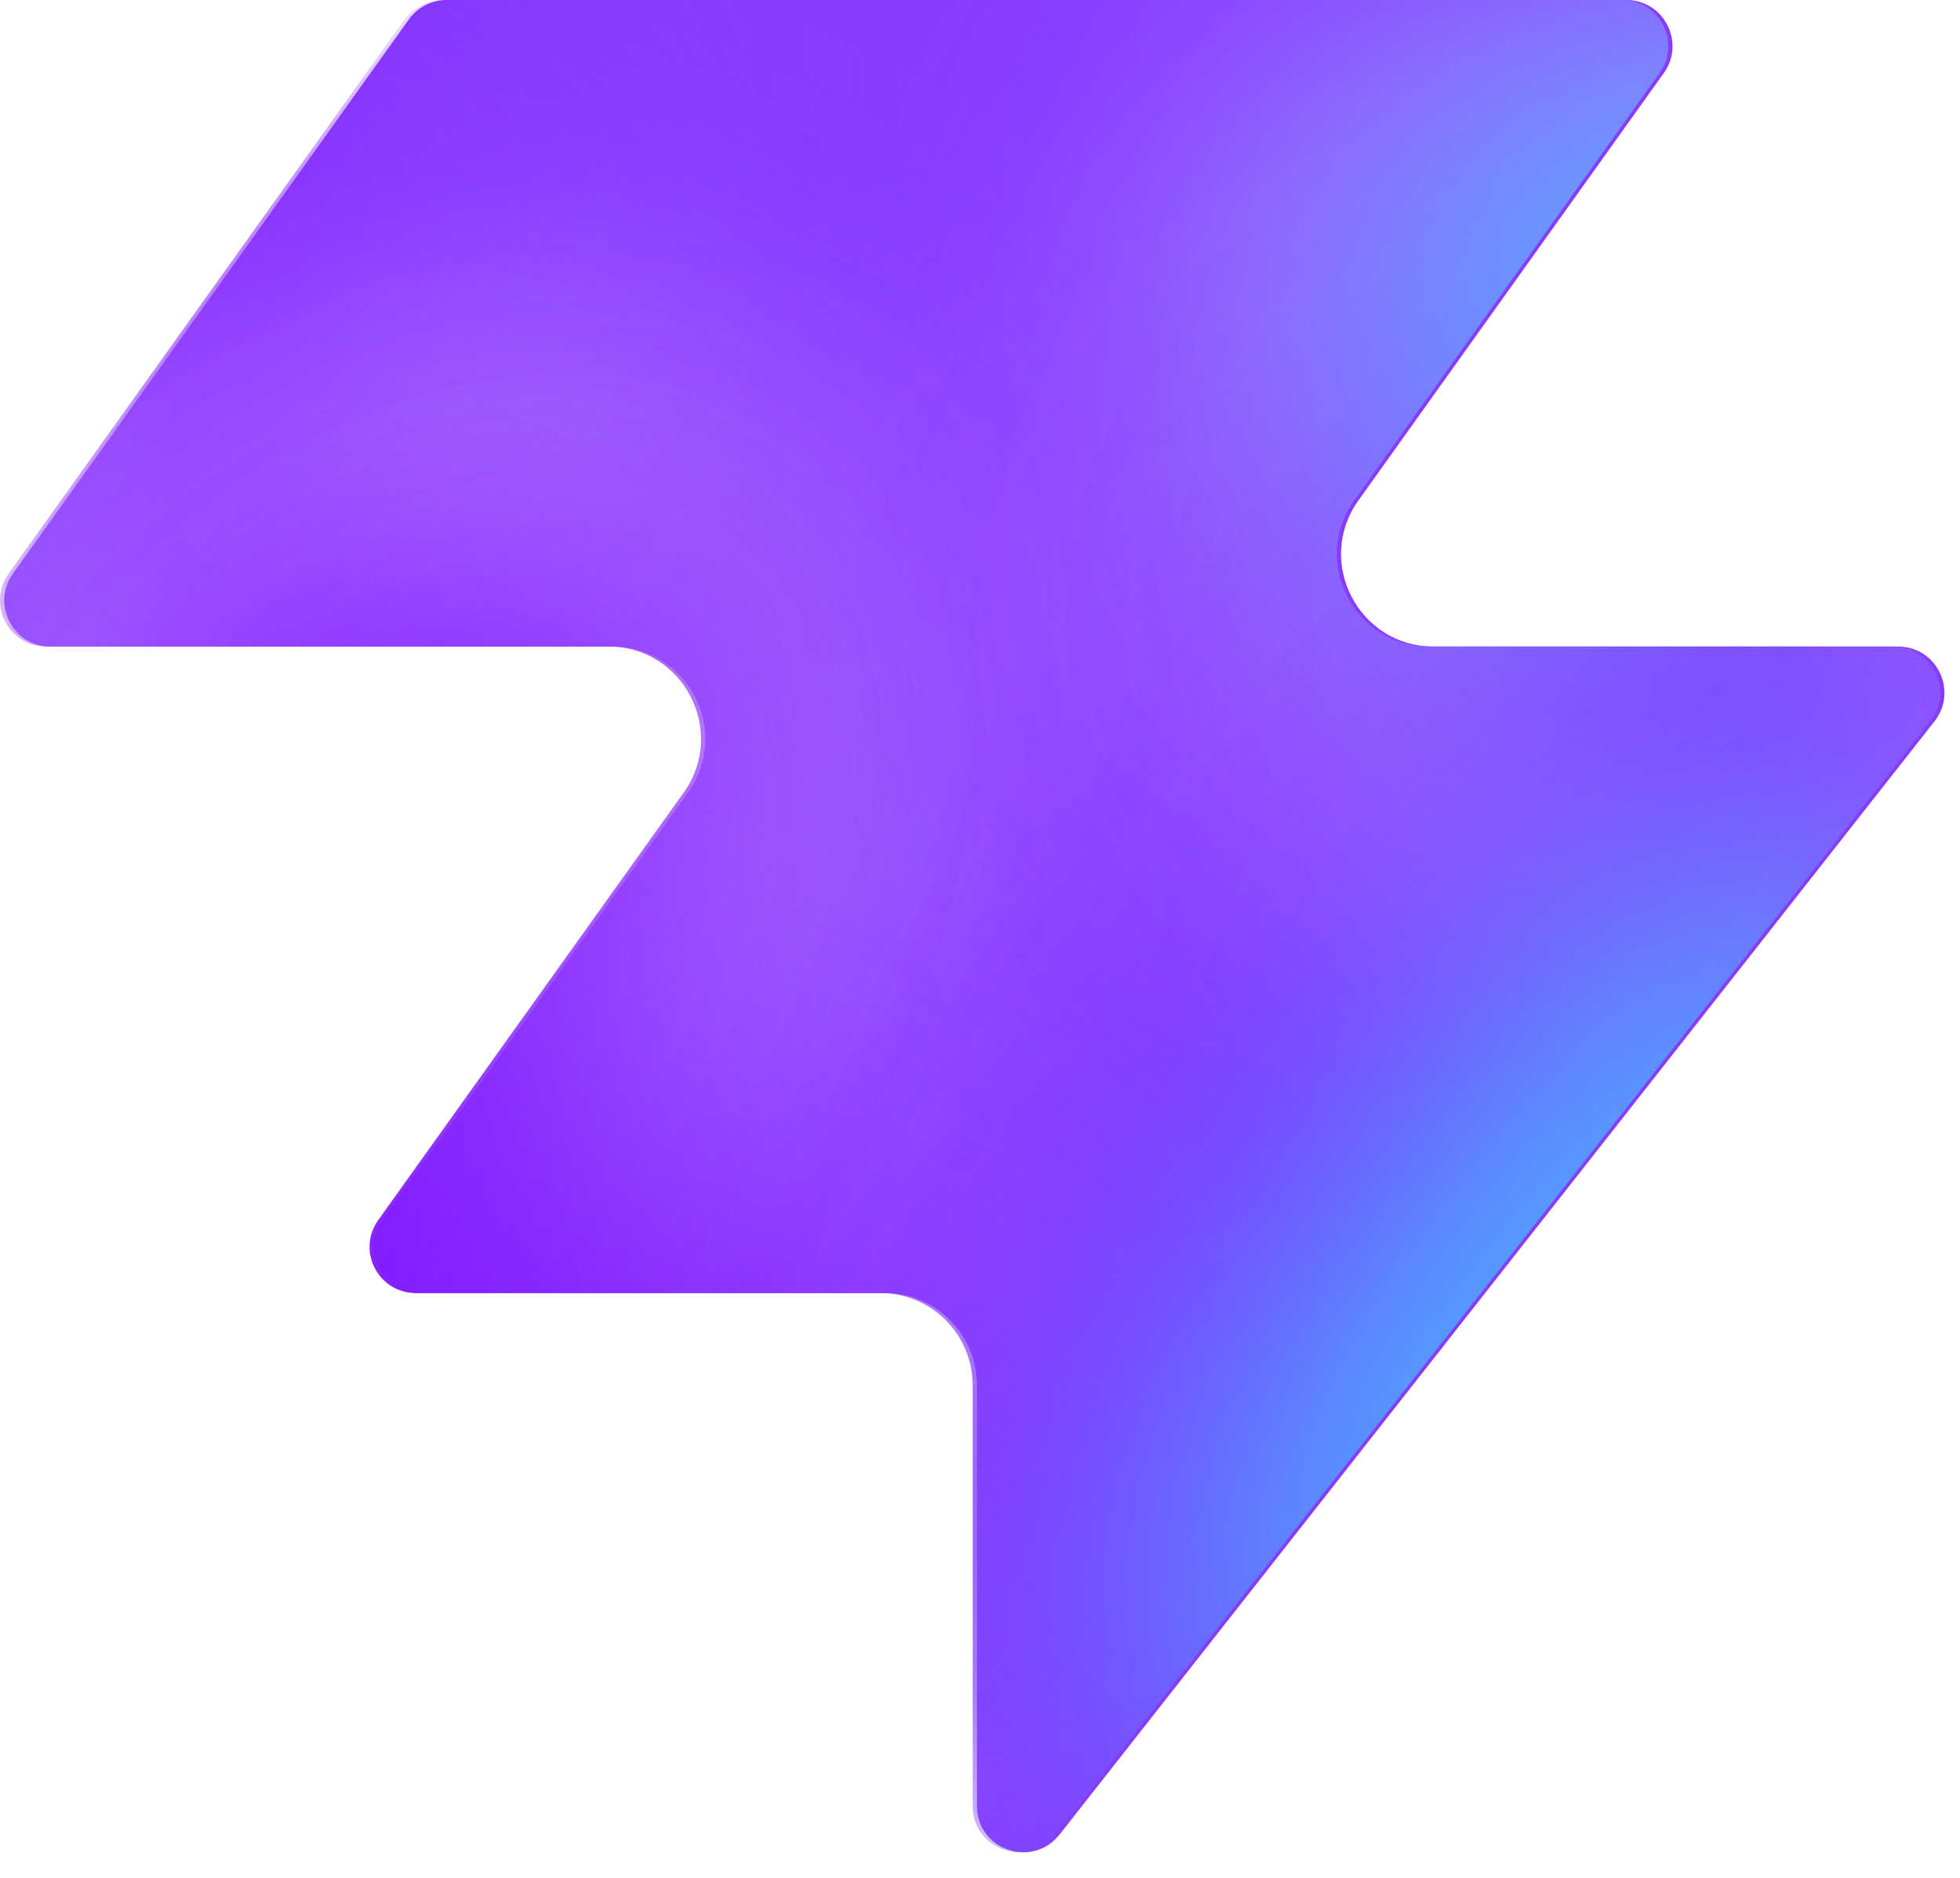
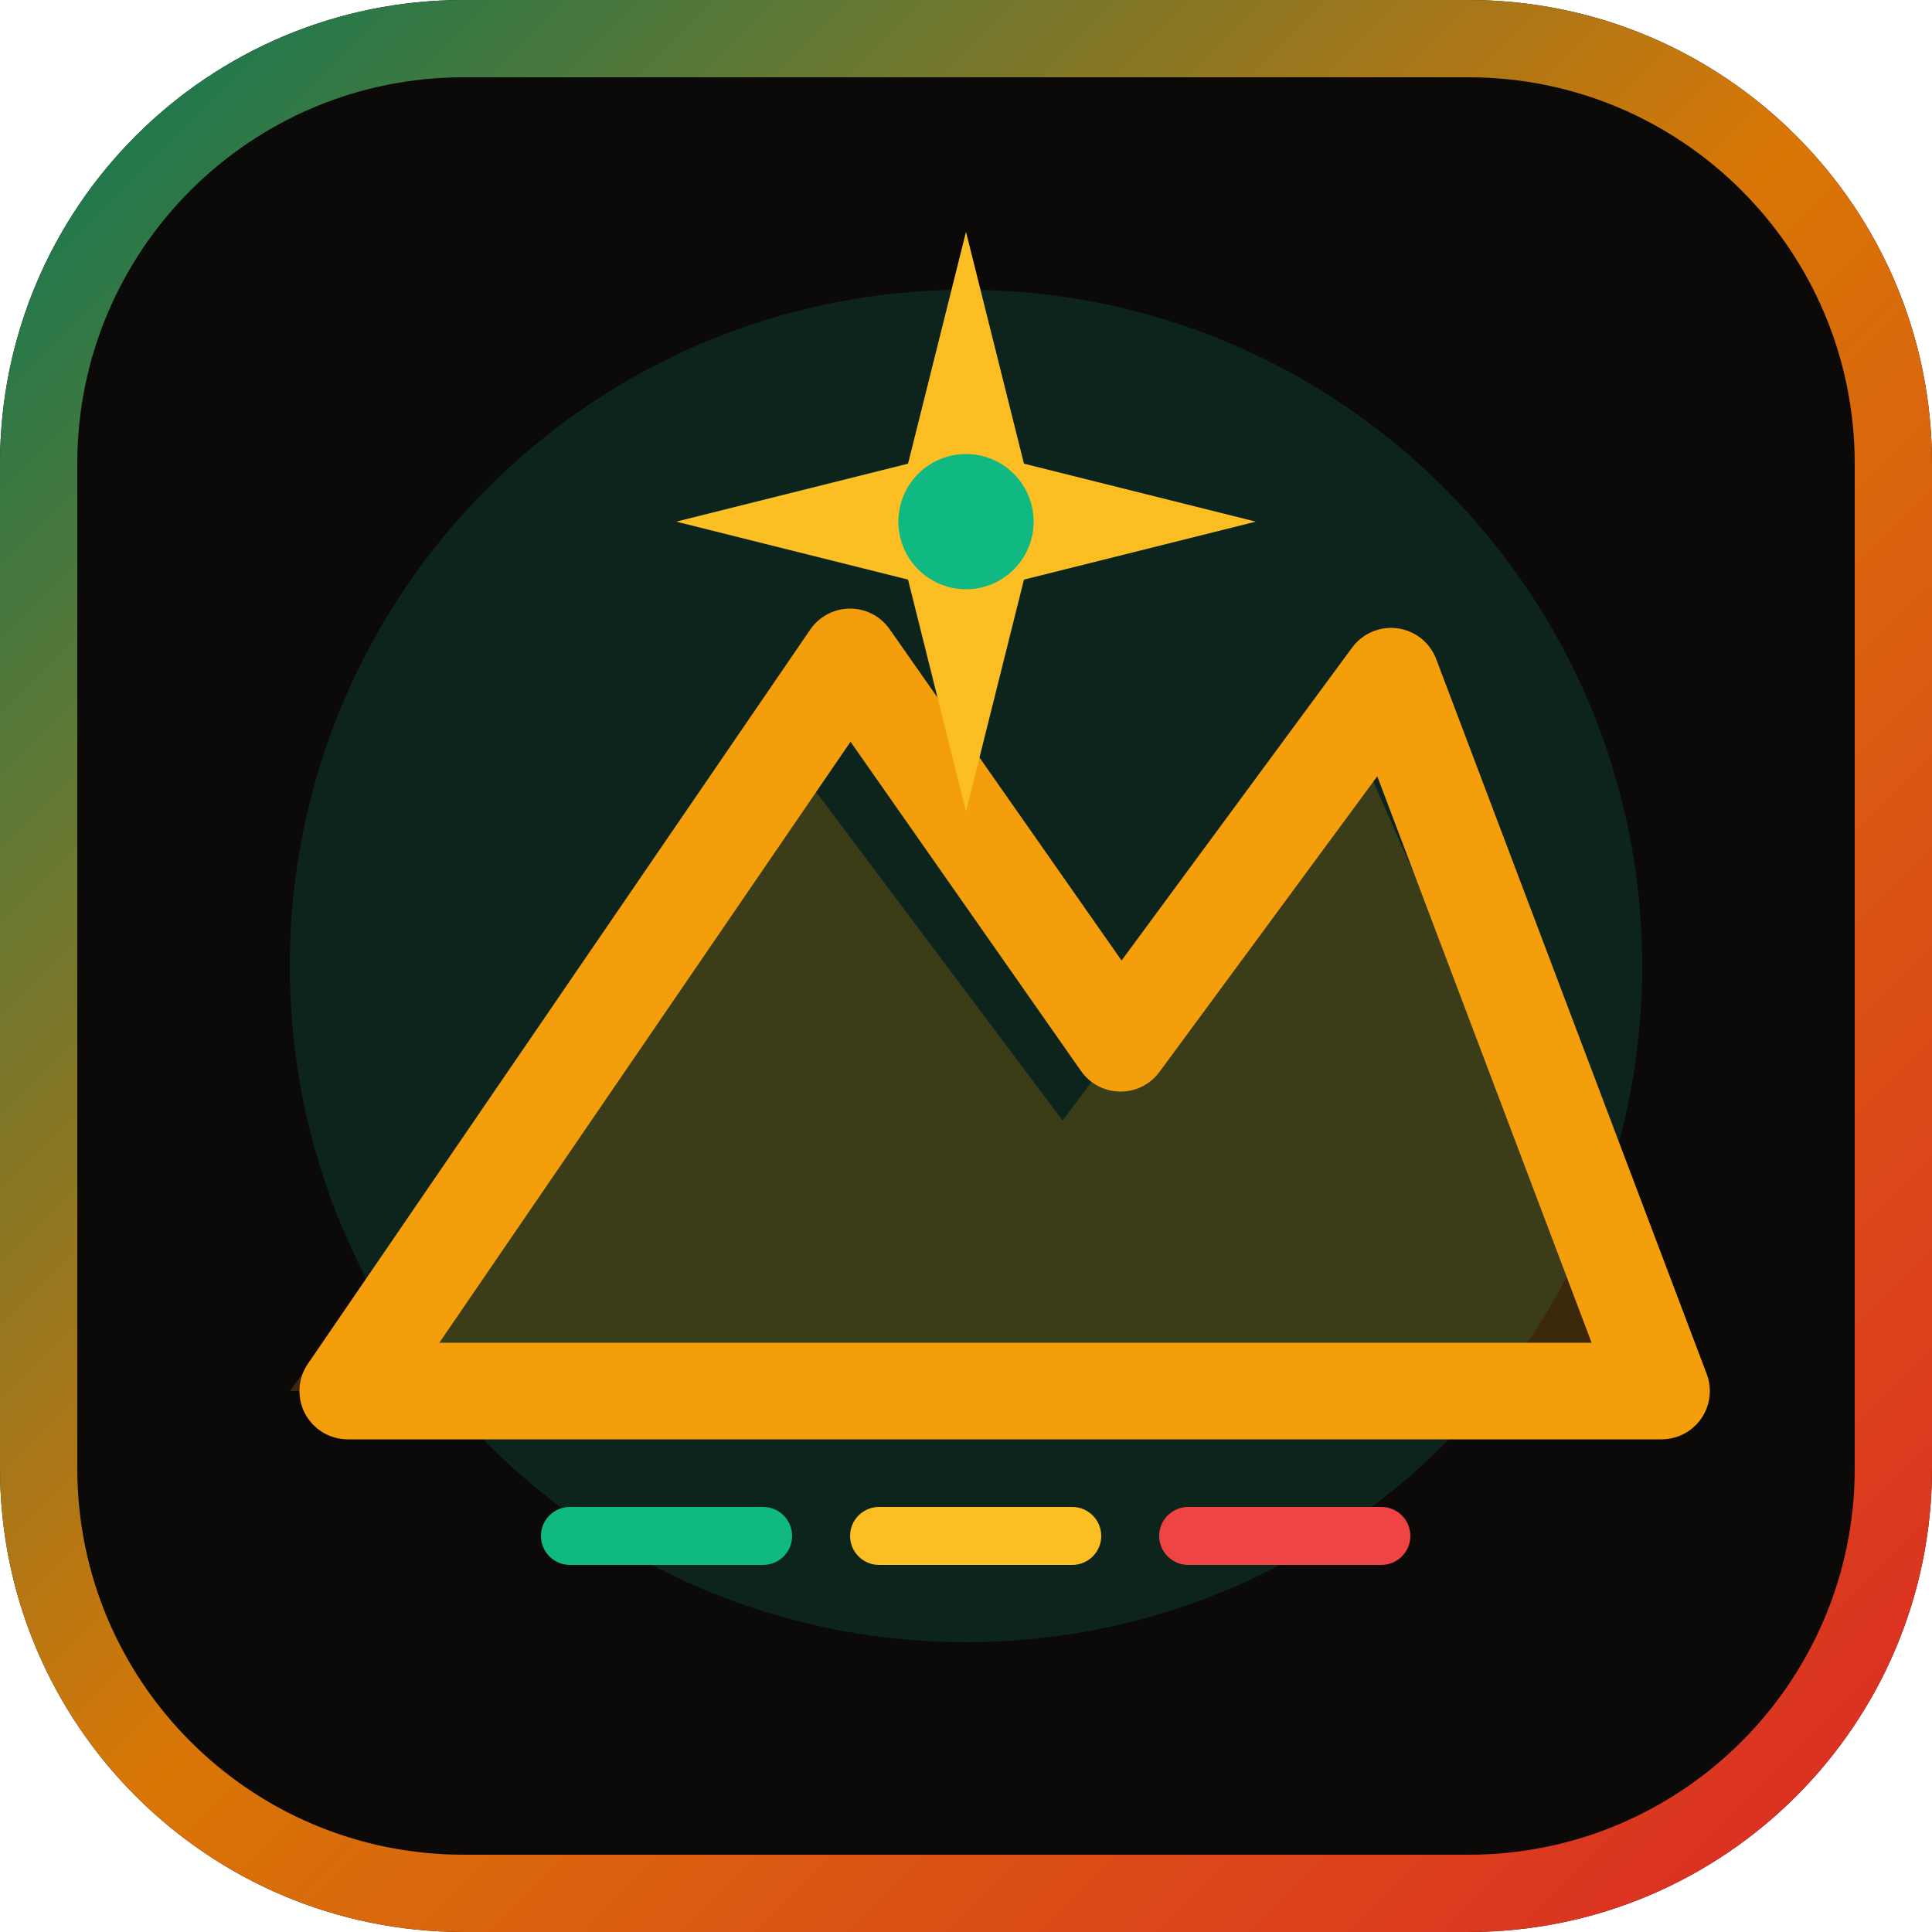
- <svg xmlns="http://www.w3.org/2000/svg" width="48" height="46" fill="none" viewBox="0 0 48 46">
-   <path fill="#863bff" d="M25.946 44.938c-.664.845-2.021.375-2.021-.698V33.937a2.26 2.26 0 0 0-2.262-2.262H10.287c-.92 0-1.456-1.04-.92-1.788l7.48-10.471c1.07-1.497 0-3.578-1.842-3.578H1.237c-.92 0-1.456-1.04-.92-1.788L10.013.474c.214-.297.556-.474.92-.474h28.894c.92 0 1.456 1.04.92 1.788l-7.48 10.471c-1.07 1.498 0 3.579 1.842 3.579h11.377c.943 0 1.473 1.088.89 1.83L25.947 44.94z" style="fill:#863bff;fill:color(display-p3 .525 .23 1);fill-opacity:1" />
-   <mask id="a" width="48" height="46" x="0" y="0" maskUnits="userSpaceOnUse" style="mask-type:alpha">
-     <path fill="#000" d="M25.842 44.938c-.664.844-2.021.375-2.021-.698V33.937a2.26 2.26 0 0 0-2.262-2.262H10.183c-.92 0-1.456-1.04-.92-1.788l7.48-10.471c1.07-1.498 0-3.579-1.842-3.579H1.133c-.92 0-1.456-1.04-.92-1.787L9.91.473c.214-.297.556-.474.92-.474h28.894c.92 0 1.456 1.04.92 1.788l-7.48 10.471c-1.07 1.498 0 3.578 1.842 3.578h11.377c.943 0 1.473 1.088.89 1.832L25.843 44.94z" style="fill:#000;fill-opacity:1" />
-   </mask>
-   <g mask="url(#a)">
-     <g filter="url(#b)">
-       <ellipse cx="5.508" cy="14.704" fill="#ede6ff" rx="5.508" ry="14.704" style="fill:#ede6ff;fill:color(display-p3 .927 .903 1);fill-opacity:1" transform="matrix(.00324 1 1 -.00324 -4.47 31.516)" />
-     </g>
-     <g filter="url(#c)">
-       <ellipse cx="10.399" cy="29.851" fill="#ede6ff" rx="10.399" ry="29.851" style="fill:#ede6ff;fill:color(display-p3 .927 .903 1);fill-opacity:1" transform="matrix(.00324 1 1 -.00324 -39.328 7.883)" />
-     </g>
-     <g filter="url(#d)">
-       <ellipse cx="5.508" cy="30.487" fill="#7e14ff" rx="5.508" ry="30.487" style="fill:#7e14ff;fill:color(display-p3 .492 .077 1);fill-opacity:1" transform="rotate(89.814 -25.913 -14.639)scale(1 -1)" />
-     </g>
-     <g filter="url(#e)">
-       <ellipse cx="5.508" cy="30.599" fill="#7e14ff" rx="5.508" ry="30.599" style="fill:#7e14ff;fill:color(display-p3 .492 .077 1);fill-opacity:1" transform="rotate(89.814 -32.644 -3.334)scale(1 -1)" />
-     </g>
-     <g filter="url(#f)">
-       <ellipse cx="5.508" cy="30.599" fill="#7e14ff" rx="5.508" ry="30.599" style="fill:#7e14ff;fill:color(display-p3 .492 .077 1);fill-opacity:1" transform="matrix(.00324 1 1 -.00324 -34.34 30.47)" />
-     </g>
-     <g filter="url(#g)">
-       <ellipse cx="14.072" cy="22.078" fill="#ede6ff" rx="14.072" ry="22.078" style="fill:#ede6ff;fill:color(display-p3 .927 .903 1);fill-opacity:1" transform="rotate(93.35 24.506 48.493)scale(-1 1)" />
-     </g>
-     <g filter="url(#h)">
-       <ellipse cx="3.47" cy="21.501" fill="#7e14ff" rx="3.47" ry="21.501" style="fill:#7e14ff;fill:color(display-p3 .492 .077 1);fill-opacity:1" transform="rotate(89.009 28.708 47.59)scale(-1 1)" />
-     </g>
-     <g filter="url(#i)">
-       <ellipse cx="3.47" cy="21.501" fill="#7e14ff" rx="3.47" ry="21.501" style="fill:#7e14ff;fill:color(display-p3 .492 .077 1);fill-opacity:1" transform="rotate(89.009 28.708 47.59)scale(-1 1)" />
-     </g>
-     <g filter="url(#j)">
-       <ellipse cx=".387" cy="8.972" fill="#7e14ff" rx="4.407" ry="29.108" style="fill:#7e14ff;fill:color(display-p3 .492 .077 1);fill-opacity:1" transform="rotate(39.51 .387 8.972)" />
-     </g>
-     <g filter="url(#k)">
-       <ellipse cx="47.523" cy="-6.092" fill="#7e14ff" rx="4.407" ry="29.108" style="fill:#7e14ff;fill:color(display-p3 .492 .077 1);fill-opacity:1" transform="rotate(37.892 47.523 -6.092)" />
-     </g>
-     <g filter="url(#l)">
-       <ellipse cx="41.412" cy="6.333" fill="#47bfff" rx="5.971" ry="9.665" style="fill:#47bfff;fill:color(display-p3 .28 .748 1);fill-opacity:1" transform="rotate(37.892 41.412 6.333)" />
-     </g>
-     <g filter="url(#m)">
-       <ellipse cx="-1.879" cy="38.332" fill="#7e14ff" rx="4.407" ry="29.108" style="fill:#7e14ff;fill:color(display-p3 .492 .077 1);fill-opacity:1" transform="rotate(37.892 -1.88 38.332)" />
-     </g>
-     <g filter="url(#n)">
-       <ellipse cx="-1.879" cy="38.332" fill="#7e14ff" rx="4.407" ry="29.108" style="fill:#7e14ff;fill:color(display-p3 .492 .077 1);fill-opacity:1" transform="rotate(37.892 -1.88 38.332)" />
-     </g>
-     <g filter="url(#o)">
-       <ellipse cx="35.651" cy="29.907" fill="#7e14ff" rx="4.407" ry="29.108" style="fill:#7e14ff;fill:color(display-p3 .492 .077 1);fill-opacity:1" transform="rotate(37.892 35.651 29.907)" />
-     </g>
-     <g filter="url(#p)">
-       <ellipse cx="38.418" cy="32.4" fill="#47bfff" rx="5.971" ry="15.297" style="fill:#47bfff;fill:color(display-p3 .28 .748 1);fill-opacity:1" transform="rotate(37.892 38.418 32.4)" />
-     </g>
-   </g>
+ <svg xmlns="http://www.w3.org/2000/svg" viewBox="0 0 100 100" fill="none">
+   <rect width="100" height="100" rx="24" fill="#0C0A09" />
+   <rect x="2" y="2" width="96" height="96" rx="22" stroke="url(#borderGrad)" stroke-width="4" />
+   <circle cx="50" cy="50" r="35" fill="#10B981" fill-opacity="0.15" />
+   <path d="M15 72L40 38L55 58L70 38L85 72H15Z" fill="#F59E0B" fill-opacity="0.2" />
+   <path d="M18 72L44 34L58 54L72 35L86 72H18Z" stroke="#F59E0B" stroke-width="5" stroke-linecap="round" stroke-linejoin="round" />
+   <path d="M50 12L53 24L65 27L53 30L50 42L47 30L35 27L47 24L50 12Z" fill="#FBBF24" />
+   <circle cx="50" cy="27" r="3.5" fill="#10B981" />
+   <rect x="28" y="78" width="13" height="3" rx="1.5" fill="#10B981" />
+   <rect x="44" y="78" width="13" height="3" rx="1.5" fill="#FBBF24" />
+   <rect x="60" y="78" width="13" height="3" rx="1.5" fill="#EF4444" />
  <defs>
-     <filter id="b" width="60.045" height="41.654" x="-19.77" y="16.149" color-interpolation-filters="sRGB" filterUnits="userSpaceOnUse">
-       <feFlood flood-opacity="0" result="BackgroundImageFix" />
-       <feBlend in="SourceGraphic" in2="BackgroundImageFix" result="shape" />
-       <feGaussianBlur result="effect1_foregroundBlur_2002_17158" stdDeviation="7.659" />
-     </filter>
-     <filter id="c" width="90.34" height="51.437" x="-54.613" y="-7.533" color-interpolation-filters="sRGB" filterUnits="userSpaceOnUse">
-       <feFlood flood-opacity="0" result="BackgroundImageFix" />
-       <feBlend in="SourceGraphic" in2="BackgroundImageFix" result="shape" />
-       <feGaussianBlur result="effect1_foregroundBlur_2002_17158" stdDeviation="7.659" />
-     </filter>
-     <filter id="d" width="79.355" height="29.4" x="-49.64" y="2.03" color-interpolation-filters="sRGB" filterUnits="userSpaceOnUse">
-       <feFlood flood-opacity="0" result="BackgroundImageFix" />
-       <feBlend in="SourceGraphic" in2="BackgroundImageFix" result="shape" />
-       <feGaussianBlur result="effect1_foregroundBlur_2002_17158" stdDeviation="4.596" />
-     </filter>
-     <filter id="e" width="79.579" height="29.4" x="-45.045" y="20.029" color-interpolation-filters="sRGB" filterUnits="userSpaceOnUse">
-       <feFlood flood-opacity="0" result="BackgroundImageFix" />
-       <feBlend in="SourceGraphic" in2="BackgroundImageFix" result="shape" />
-       <feGaussianBlur result="effect1_foregroundBlur_2002_17158" stdDeviation="4.596" />
-     </filter>
-     <filter id="f" width="79.579" height="29.4" x="-43.513" y="21.178" color-interpolation-filters="sRGB" filterUnits="userSpaceOnUse">
-       <feFlood flood-opacity="0" result="BackgroundImageFix" />
-       <feBlend in="SourceGraphic" in2="BackgroundImageFix" result="shape" />
-       <feGaussianBlur result="effect1_foregroundBlur_2002_17158" stdDeviation="4.596" />
-     </filter>
-     <filter id="g" width="74.749" height="58.852" x="15.756" y="-17.901" color-interpolation-filters="sRGB" filterUnits="userSpaceOnUse">
-       <feFlood flood-opacity="0" result="BackgroundImageFix" />
-       <feBlend in="SourceGraphic" in2="BackgroundImageFix" result="shape" />
-       <feGaussianBlur result="effect1_foregroundBlur_2002_17158" stdDeviation="7.659" />
-     </filter>
-     <filter id="h" width="61.377" height="25.362" x="23.548" y="2.284" color-interpolation-filters="sRGB" filterUnits="userSpaceOnUse">
-       <feFlood flood-opacity="0" result="BackgroundImageFix" />
-       <feBlend in="SourceGraphic" in2="BackgroundImageFix" result="shape" />
-       <feGaussianBlur result="effect1_foregroundBlur_2002_17158" stdDeviation="4.596" />
-     </filter>
-     <filter id="i" width="61.377" height="25.362" x="23.548" y="2.284" color-interpolation-filters="sRGB" filterUnits="userSpaceOnUse">
-       <feFlood flood-opacity="0" result="BackgroundImageFix" />
-       <feBlend in="SourceGraphic" in2="BackgroundImageFix" result="shape" />
-       <feGaussianBlur result="effect1_foregroundBlur_2002_17158" stdDeviation="4.596" />
-     </filter>
-     <filter id="j" width="56.045" height="63.649" x="-27.636" y="-22.853" color-interpolation-filters="sRGB" filterUnits="userSpaceOnUse">
-       <feFlood flood-opacity="0" result="BackgroundImageFix" />
-       <feBlend in="SourceGraphic" in2="BackgroundImageFix" result="shape" />
-       <feGaussianBlur result="effect1_foregroundBlur_2002_17158" stdDeviation="4.596" />
-     </filter>
-     <filter id="k" width="54.814" height="64.646" x="20.116" y="-38.415" color-interpolation-filters="sRGB" filterUnits="userSpaceOnUse">
-       <feFlood flood-opacity="0" result="BackgroundImageFix" />
-       <feBlend in="SourceGraphic" in2="BackgroundImageFix" result="shape" />
-       <feGaussianBlur result="effect1_foregroundBlur_2002_17158" stdDeviation="4.596" />
-     </filter>
-     <filter id="l" width="33.541" height="35.313" x="24.641" y="-11.323" color-interpolation-filters="sRGB" filterUnits="userSpaceOnUse">
-       <feFlood flood-opacity="0" result="BackgroundImageFix" />
-       <feBlend in="SourceGraphic" in2="BackgroundImageFix" result="shape" />
-       <feGaussianBlur result="effect1_foregroundBlur_2002_17158" stdDeviation="4.596" />
-     </filter>
-     <filter id="m" width="54.814" height="64.646" x="-29.286" y="6.009" color-interpolation-filters="sRGB" filterUnits="userSpaceOnUse">
-       <feFlood flood-opacity="0" result="BackgroundImageFix" />
-       <feBlend in="SourceGraphic" in2="BackgroundImageFix" result="shape" />
-       <feGaussianBlur result="effect1_foregroundBlur_2002_17158" stdDeviation="4.596" />
-     </filter>
-     <filter id="n" width="54.814" height="64.646" x="-29.286" y="6.009" color-interpolation-filters="sRGB" filterUnits="userSpaceOnUse">
-       <feFlood flood-opacity="0" result="BackgroundImageFix" />
-       <feBlend in="SourceGraphic" in2="BackgroundImageFix" result="shape" />
-       <feGaussianBlur result="effect1_foregroundBlur_2002_17158" stdDeviation="4.596" />
-     </filter>
-     <filter id="o" width="54.814" height="64.646" x="8.244" y="-2.416" color-interpolation-filters="sRGB" filterUnits="userSpaceOnUse">
-       <feFlood flood-opacity="0" result="BackgroundImageFix" />
-       <feBlend in="SourceGraphic" in2="BackgroundImageFix" result="shape" />
-       <feGaussianBlur result="effect1_foregroundBlur_2002_17158" stdDeviation="4.596" />
-     </filter>
-     <filter id="p" width="39.409" height="43.623" x="18.713" y="10.588" color-interpolation-filters="sRGB" filterUnits="userSpaceOnUse">
-       <feFlood flood-opacity="0" result="BackgroundImageFix" />
-       <feBlend in="SourceGraphic" in2="BackgroundImageFix" result="shape" />
-       <feGaussianBlur result="effect1_foregroundBlur_2002_17158" stdDeviation="4.596" />
-     </filter>
+     <linearGradient id="borderGrad" x1="0" y1="0" x2="100" y2="100" gradientUnits="userSpaceOnUse">
+       <stop stop-color="#047857" />
+       <stop offset="0.5" stop-color="#D97706" />
+       <stop offset="1" stop-color="#DC2626" />
+     </linearGradient>
  </defs>
</svg>
